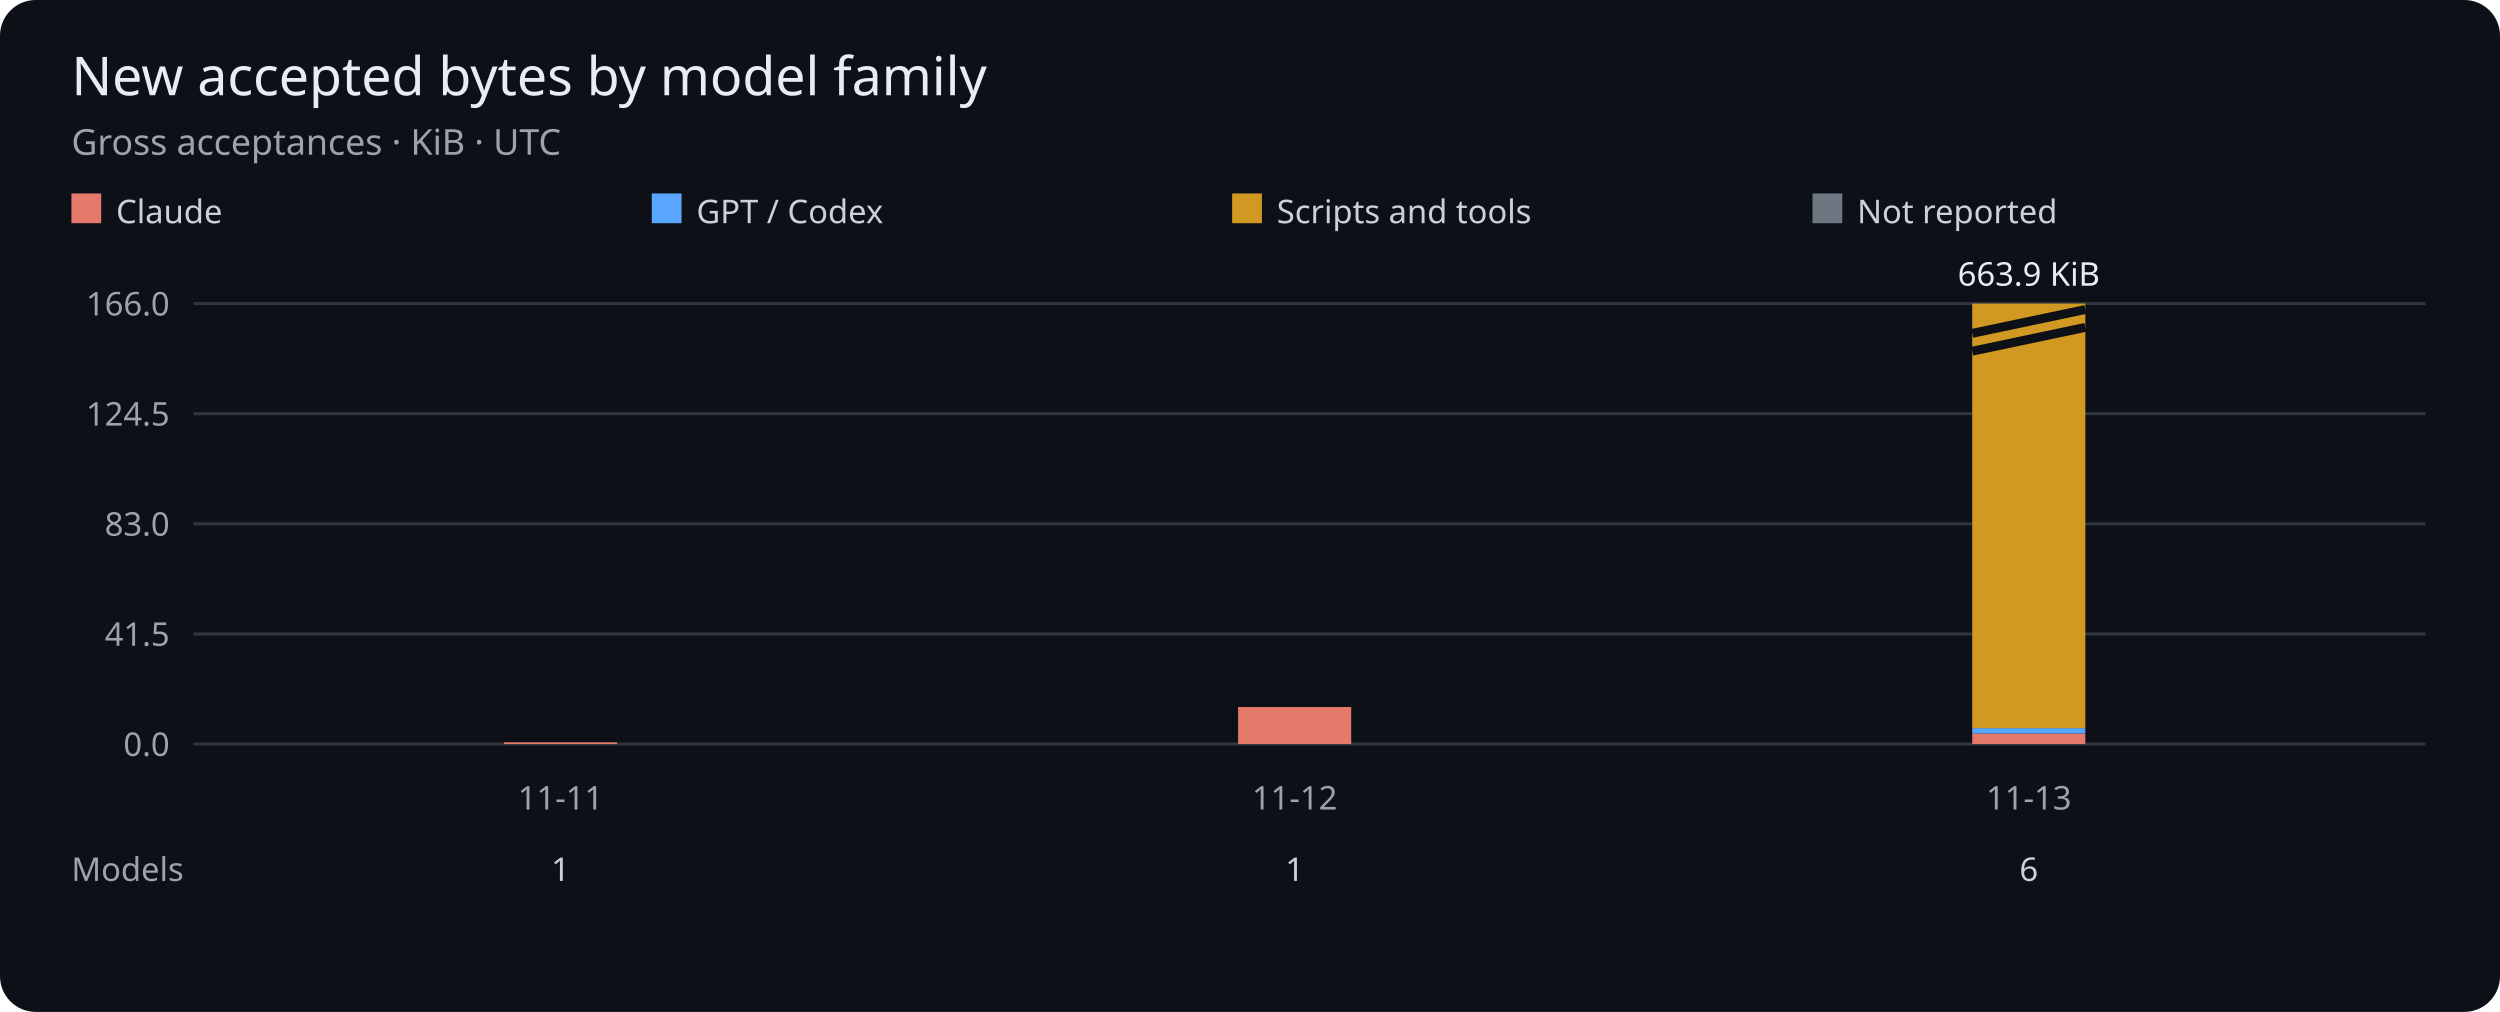
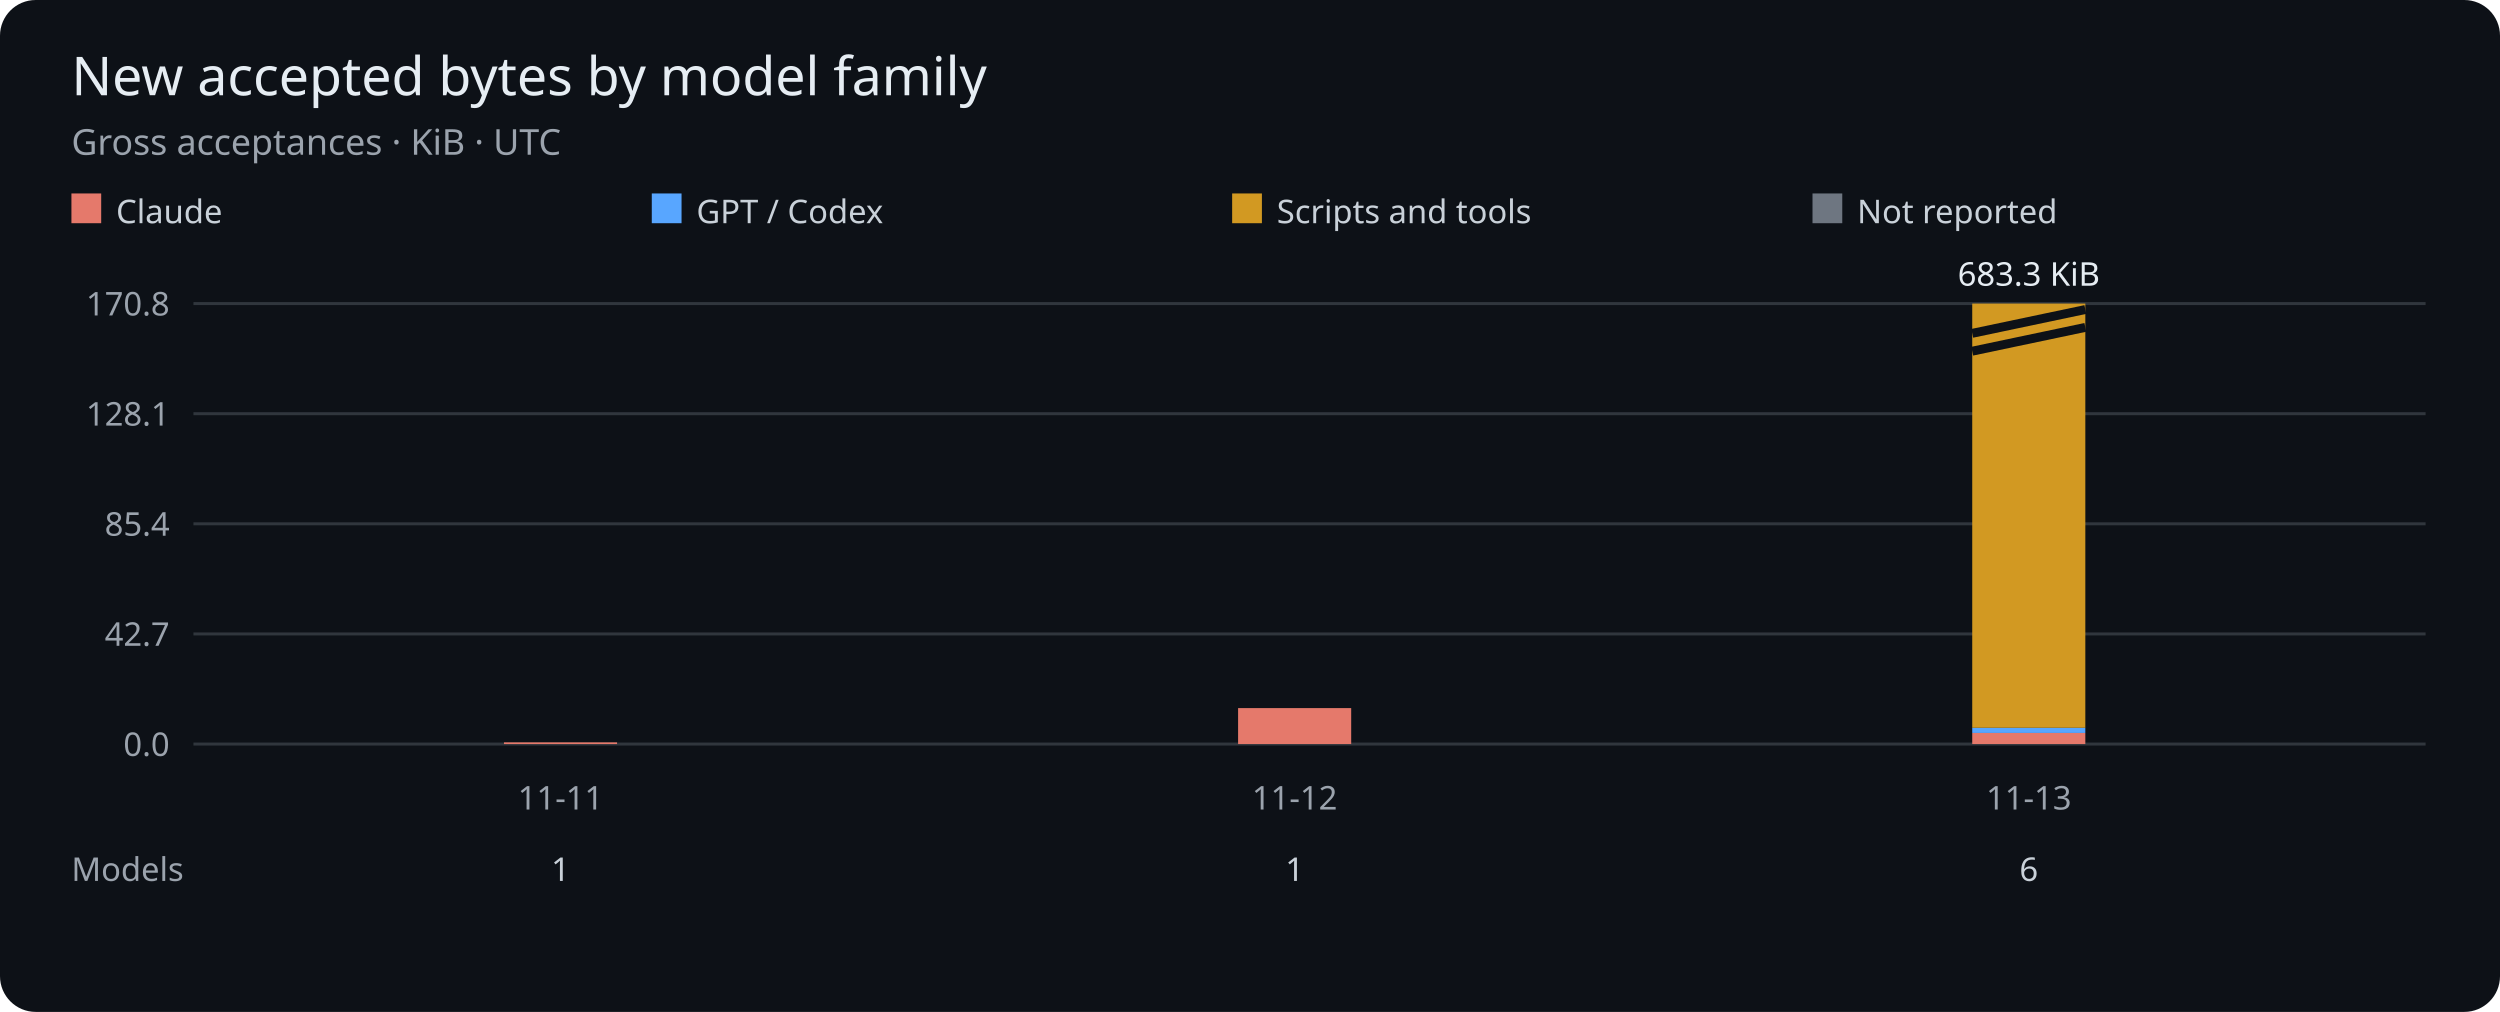
<svg xmlns="http://www.w3.org/2000/svg" viewBox="0 0 840 340" role="img" aria-label="Gross accepted bytes per UTC day by model family">
  <rect width="840" height="340" rx="12" fill="#0d1117" />
  <g font-family="sans-serif">
    <text x="24" y="32" fill="#e6edf3" font-size="18">New accepted bytes by model family</text>
    <text x="24" y="52" fill="#9ba3ad" font-size="12">Gross acceptances · KiB · UTC</text>
    <rect x="24" y="65" width="10" height="10" fill="#e5796b" />
    <text x="39" y="75" fill="#c9d1d9" font-size="11">Claude</text>
    <rect x="219" y="65" width="10" height="10" fill="#58a6ff" />
    <text x="234" y="75" fill="#c9d1d9" font-size="11">GPT / Codex</text>
    <rect x="414" y="65" width="10" height="10" fill="#d29922" />
    <text x="429" y="75" fill="#c9d1d9" font-size="11">Scripts and tools</text>
    <rect x="609" y="65" width="10" height="10" fill="#6e7681" />
    <text x="624" y="75" fill="#c9d1d9" font-size="11">Not reported</text>
    <path d="M65 250H815" stroke="#30363d" />
    <text x="57" y="254" fill="#9ba3ad" font-size="11" text-anchor="end">0.0</text>
    <path d="M65 213H815" stroke="#30363d" />
-     <text x="57" y="217" fill="#9ba3ad" font-size="11" text-anchor="end">41.5</text>
+     <text x="57" y="217" fill="#9ba3ad" font-size="11" text-anchor="end">42.7</text>
    <path d="M65 176H815" stroke="#30363d" />
-     <text x="57" y="180" fill="#9ba3ad" font-size="11" text-anchor="end">83.0</text>
+     <text x="57" y="180" fill="#9ba3ad" font-size="11" text-anchor="end">85.4</text>
    <path d="M65 139H815" stroke="#30363d" />
-     <text x="57" y="143" fill="#9ba3ad" font-size="11" text-anchor="end">124.5</text>
+     <text x="57" y="143" fill="#9ba3ad" font-size="11" text-anchor="end">128.1</text>
    <path d="M65 102H815" stroke="#30363d" />
-     <text x="57" y="106" fill="#9ba3ad" font-size="11" text-anchor="end">166.0</text>
-     <rect x="169.33" y="249.41" width="38.00" height="0.59" fill="#e5796b" />
+     <text x="57" y="106" fill="#9ba3ad" font-size="11" text-anchor="end">170.8</text>
+     <rect x="169.33" y="249.43" width="38.00" height="0.57" fill="#e5796b" />
    <text x="188.33" y="272" fill="#9ba3ad" font-size="11" text-anchor="middle">11-11</text>
    <text x="188.33" y="296" fill="#c9d1d9" font-size="11" text-anchor="middle">1</text>
-     <rect x="416.00" y="237.56" width="38.00" height="12.44" fill="#e5796b" />
+     <rect x="416.00" y="237.92" width="38.00" height="12.08" fill="#e5796b" />
    <text x="435.00" y="272" fill="#9ba3ad" font-size="11" text-anchor="middle">11-12</text>
    <text x="435.00" y="296" fill="#c9d1d9" font-size="11" text-anchor="middle">1</text>
-     <rect x="662.67" y="246.45" width="38.00" height="3.55" fill="#e5796b" />
-     <rect x="662.67" y="244.65" width="38.00" height="1.79" fill="#58a6ff" />
-     <rect x="662.67" y="102.00" width="38.00" height="142.65" fill="#d29922" />
+     <rect x="662.67" y="246.28" width="38.00" height="3.72" fill="#e5796b" />
+     <rect x="662.67" y="244.53" width="38.00" height="1.74" fill="#58a6ff" />
+     <rect x="662.67" y="102.00" width="38.00" height="142.53" fill="#d29922" />
    <path d="M662.67 112 l38.00 -8 M662.67 118 l38.00 -8" stroke="#0d1117" stroke-width="3" />
-     <text x="681.67" y="96" fill="#e6edf3" font-size="11" text-anchor="middle">663.9 KiB</text>
+     <text x="681.67" y="96" fill="#e6edf3" font-size="11" text-anchor="middle">683.3 KiB</text>
    <text x="681.67" y="272" fill="#9ba3ad" font-size="11" text-anchor="middle">11-13</text>
    <text x="681.67" y="296" fill="#c9d1d9" font-size="11" text-anchor="middle">6</text>
    <text x="24" y="296" fill="#9ba3ad" font-size="11">Models</text>
  </g>
</svg>
